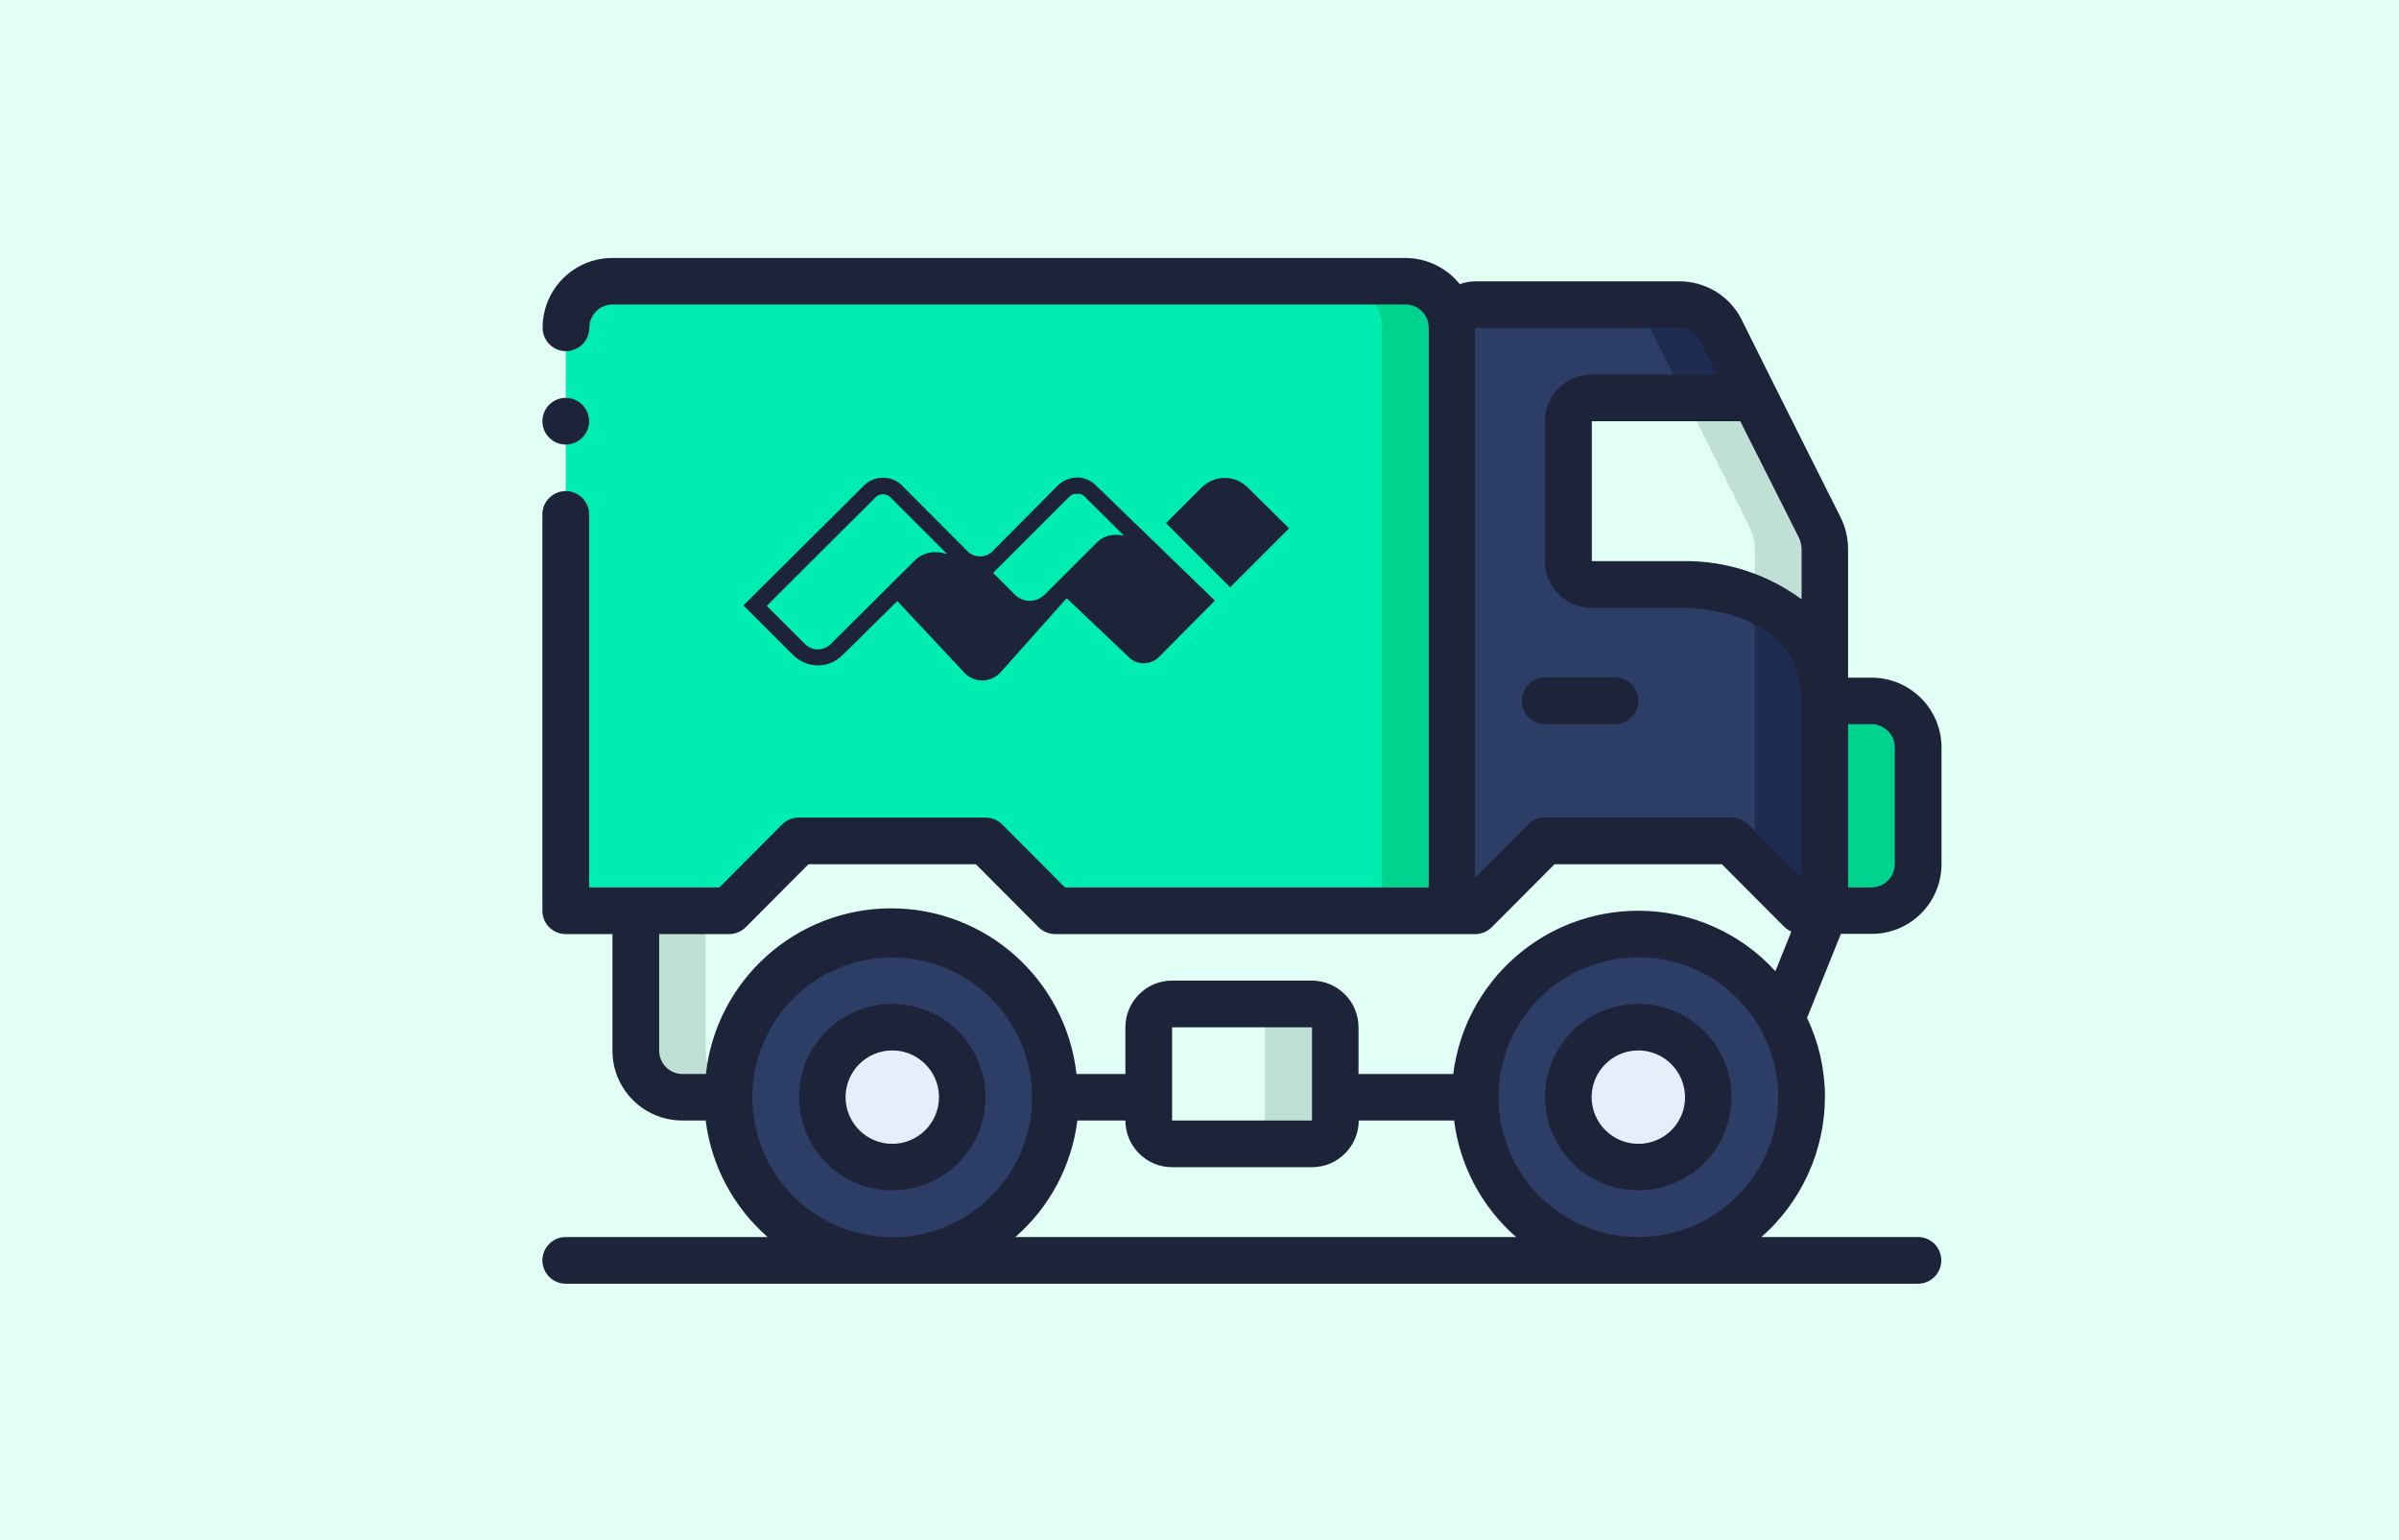
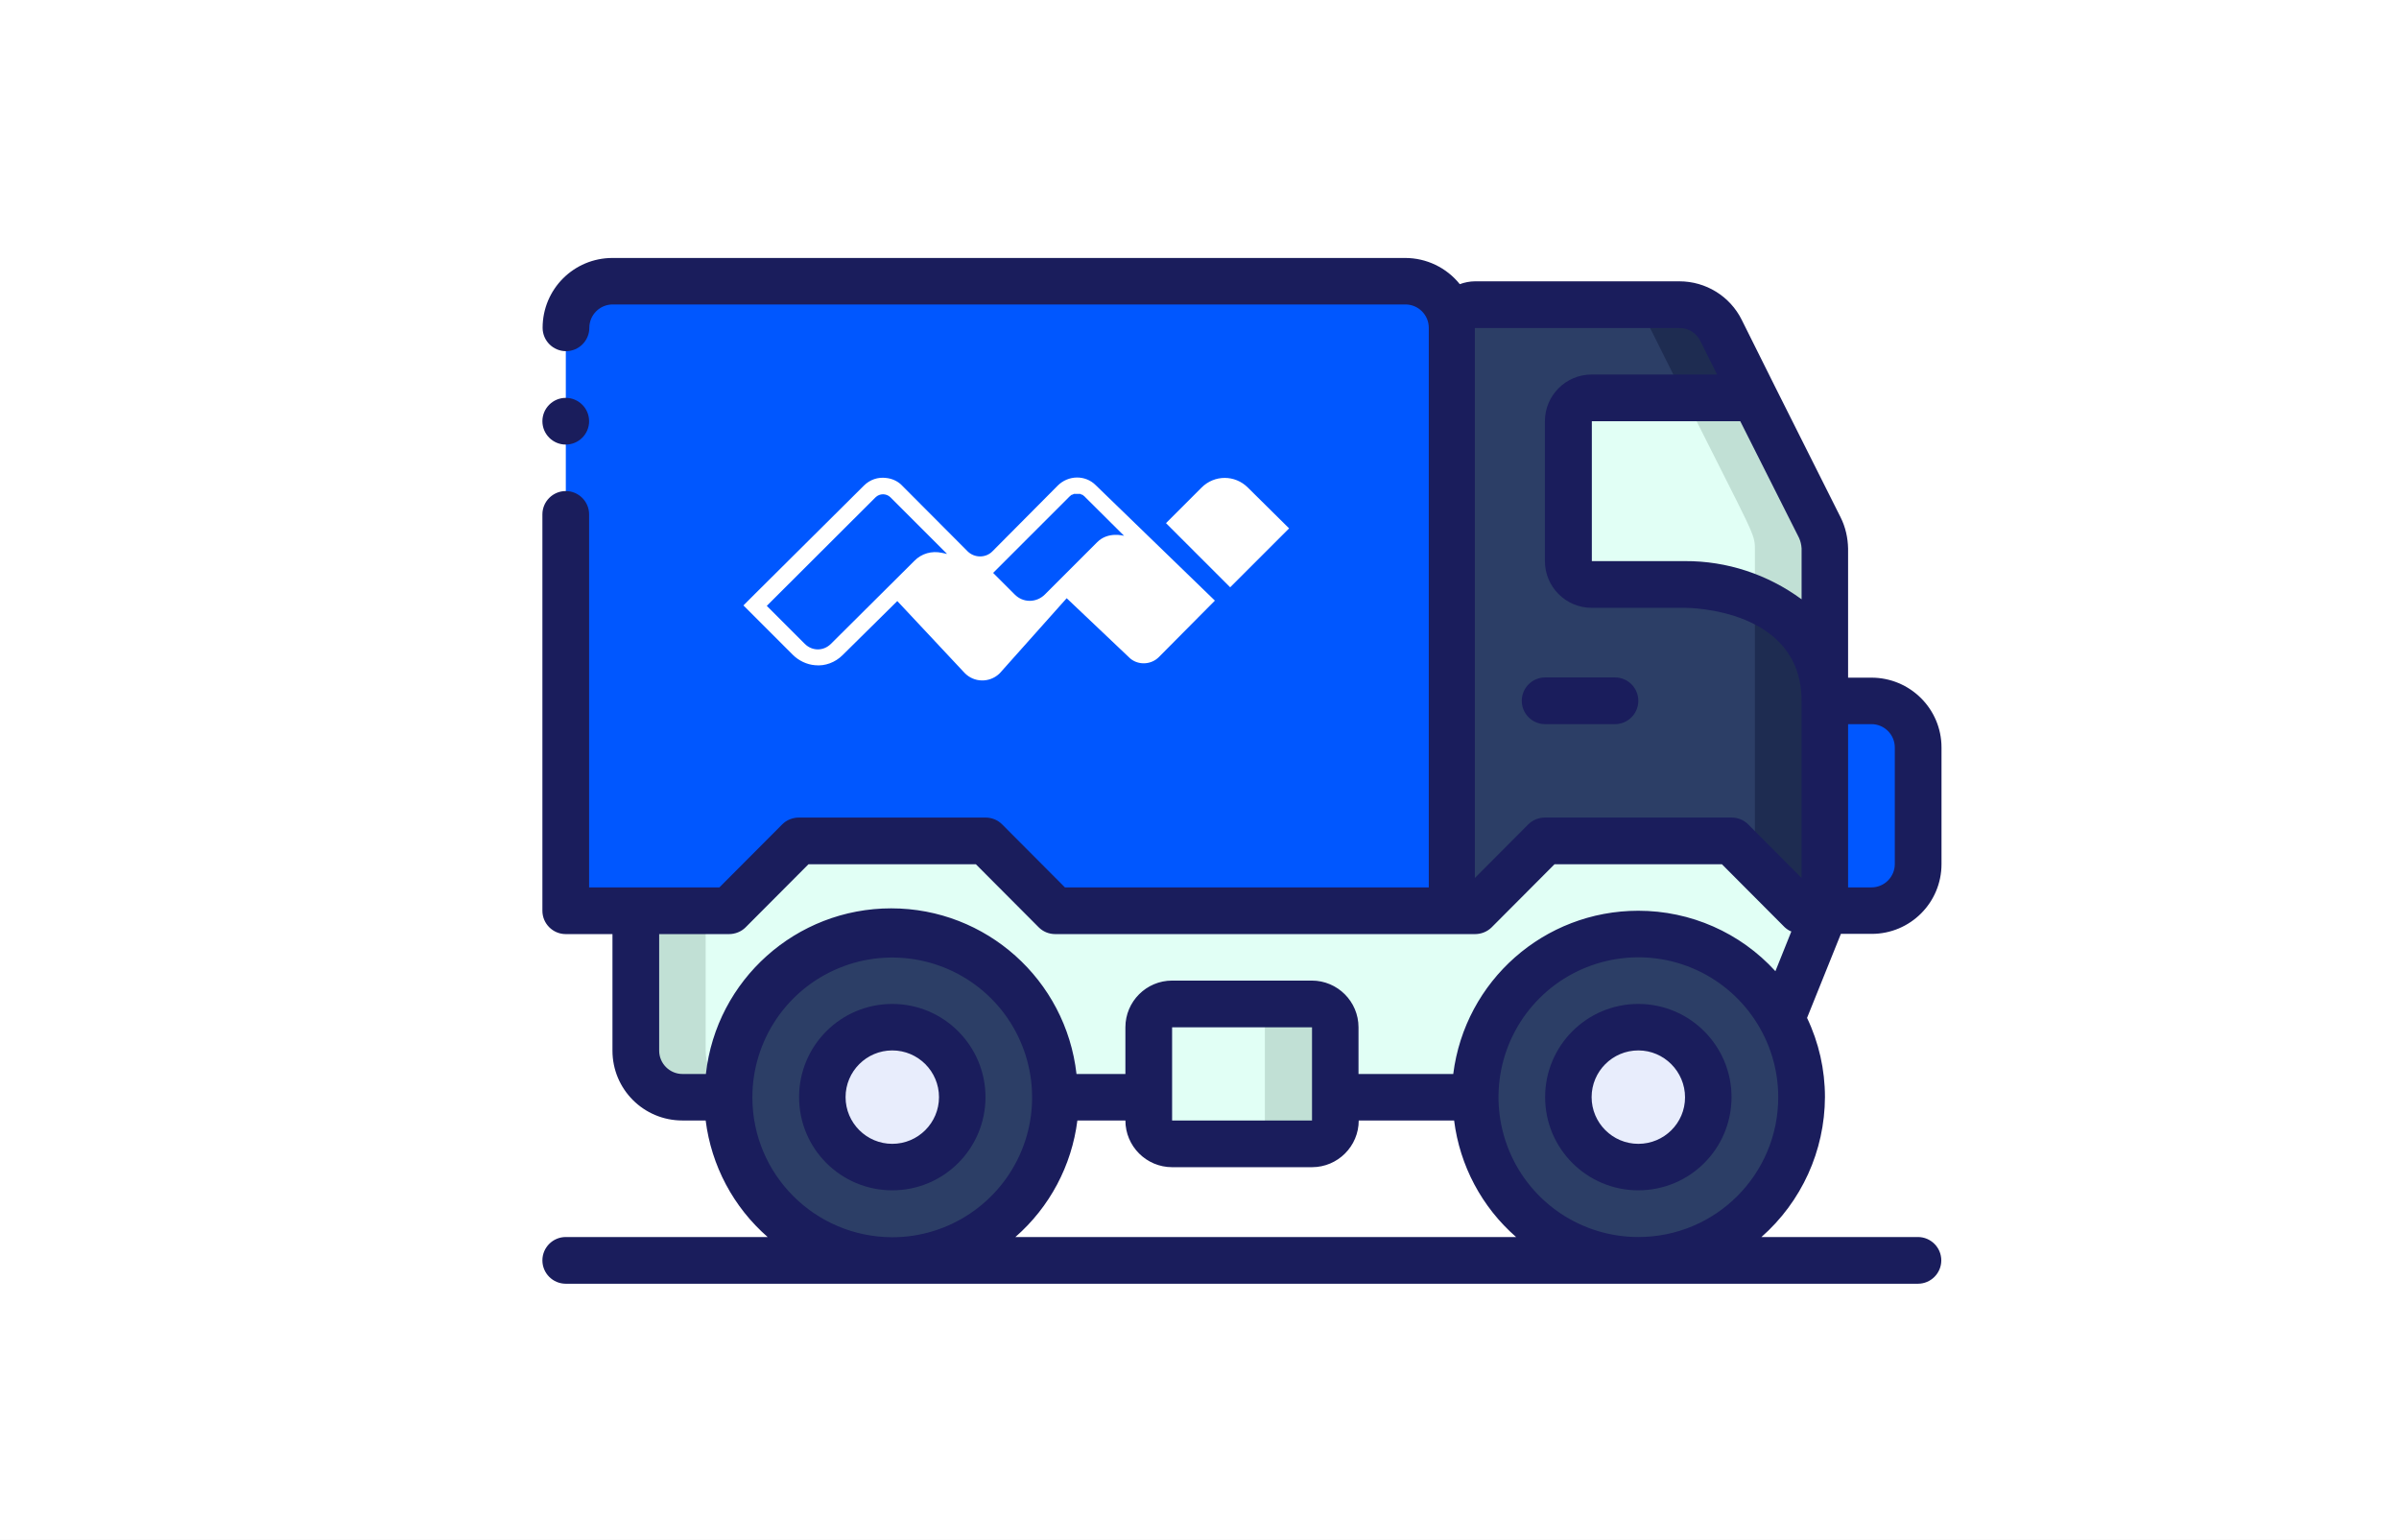
<svg xmlns="http://www.w3.org/2000/svg" version="1.1" id="Layer_1" x="0px" y="0px" viewBox="0 0 1099.1 705.5" style="enable-background:new 0 0 1099.1 705.5;" xml:space="preserve">
  <style type="text/css">
- 	.st0{fill:#E1FFF5;}
- 	.st1{fill:#00D38D;}
- 	.st2{fill:#00EDB1;}
- 	.st3{fill:#1E2C51;}
- 	.st4{fill:#2C3E66;}
+ 	.st0{fill:#FFFFFF;}
+ 	.st1{fill:#0057FF;}
+ 	.st2{fill:#1E2C51;}
+ 	.st3{fill:#2C3E66;}
+ 	.st4{fill:#E1FFF5;}
	.st5{fill:#C1E0D5;}
	.st6{fill:#E8EDFC;}
- 	.st7{fill:#1D2339;}
+ 	.st7{fill:#1A1D5C;}
</style>
  <rect class="st0" width="1099.1" height="705.5" />
  <g>
    <g id="Icons" transform="translate(1 1)">
-       <path id="Shape" class="st1" d="M664.1,416.3H482.6l-32-32h-85.5l-32,32h-74.8v-267c0-11.8,9.6-21.4,21.4-21.4h363.2    c11.8,0,21.4,9.6,21.4,21.4V416.3z" />
-       <path class="st2" d="M632.1,416.3H482.6l-32-32h-85.5l-32,32h-74.8v-267c0-11.8,9.6-21.4,21.4-21.4h331.1    c11.8,0,21.4,9.6,21.4,21.4V416.3z" />
-       <path class="st1" d="M877.8,341.5v53.4c0,11.8-9.6,21.4-21.4,21.4h-21.4v-96.1h21.4C868.2,320.2,877.8,329.7,877.8,341.5z" />
-       <path class="st3" d="M835.1,277.4v138.9H664.1v-267c0-5.9,4.8-10.7,10.7-10.7h93.8c8.1,0,15.5,4.6,19.1,11.9    C808,192,797,163.6,835.1,277.4z" />
-       <path class="st4" d="M803,277.4v138.9H664.1v-267c0-5.9,4.8-10.7,10.7-10.7h61.7c8.1,0,15.5,4.6,19.1,11.9    C776,192,765,163.6,803,277.4z" />
-       <path class="st0" d="M835.1,416.3l-19.8,49.6c-16.3-30.1-51-45.2-84.2-36.7c-33.2,8.5-56.3,38.4-56.3,72.6H482.6    c0-41.3-33.5-74.8-74.8-74.8S333,460.5,333,501.8h-21.4c-11.8,0-21.4-9.6-21.4-21.4v-64.1H333l32-32h85.5l32,32h192.3l32-32h85.5    l32,32H835.1z" />
+       <path id="Shape" class="st1" d="M664.1,416.3H482.6l-32-32h-85.5l-32,32h-74.8v-267c0-11.8,9.6-21.4,21.4-21.4h363.2    c11.8,0,21.4,9.6,21.4,21.4v267H664.1z" />
+       <path class="st1" d="M632.1,416.3H482.6l-32-32h-85.5l-32,32h-74.8v-267c0-11.8,9.6-21.4,21.4-21.4h331.1    c11.8,0,21.4,9.6,21.4,21.4v267H632.1z" />
+       <path class="st1" d="M877.8,341.5v53.4c0,11.8-9.6,21.4-21.4,21.4H835v-96.1h21.4C868.2,320.2,877.8,329.7,877.8,341.5z" />
+       <path class="st2" d="M835.1,277.4v138.9h-171v-267c0-5.9,4.8-10.7,10.7-10.7h93.8c8.1,0,15.5,4.6,19.1,11.9    C808,192,797,163.6,835.1,277.4z" />
+       <path class="st3" d="M803,277.4v138.9H664.1v-267c0-5.9,4.8-10.7,10.7-10.7h61.7c8.1,0,15.5,4.6,19.1,11.9    C776,192,765,163.6,803,277.4z" />
+       <path class="st4" d="M835.1,416.3l-19.8,49.6c-16.3-30.1-51-45.2-84.2-36.7s-56.3,38.4-56.3,72.6H482.6    c0-41.3-33.5-74.8-74.8-74.8S333,460.5,333,501.8h-21.4c-11.8,0-21.4-9.6-21.4-21.4v-64.1H333l32-32h85.5l32,32h192.3l32-32h85.5    l32,32H835.1z" />
      <path class="st5" d="M835.1,250.4v69.8c0-27-16.6-42.7-42.7-50.3c-15.8-4.1-21.4-3.1-64.1-3.1c-5.9,0-10.7-4.8-10.7-10.7V192    c-0.1-5.1,3.3-9.5,8.2-10.7H803C834.3,243.9,835.1,243.5,835.1,250.4z" />
-       <path class="st0" d="M803,250.4v23.1c-20.7-8.8-37.3-6.7-74.8-6.7c-5.9,0-10.7-4.8-10.7-10.7V192c-0.1-5.1,3.3-9.5,8.2-10.7    c15-0.8,30.1-0.8,45.2,0C802.3,243.9,803,243.5,803,250.4z" />
+       <path class="st4" d="M803,250.4v23.1c-20.7-8.8-37.3-6.7-74.8-6.7c-5.9,0-10.7-4.8-10.7-10.7V192c-0.1-5.1,3.3-9.5,8.2-10.7    c15-0.8,30.1-0.8,45.2,0C802.3,243.9,803,243.5,803,250.4z" />
      <path id="Rectangle-path" class="st5" d="M535.6,459h64.2c5.9,0,10.7,4.8,10.7,10.7v42.7c0,5.9-4.8,10.7-10.7,10.7h-64.2    c-5.9,0-10.7-4.8-10.7-10.7v-42.7C525,463.8,529.7,459,535.6,459z" />
      <g>
-         <path class="st0" d="M535.6,459h32.2c5.9,0,10.7,4.8,10.7,10.7v42.7c0,5.9-4.8,10.7-10.7,10.7h-32.2c-5.9,0-10.7-4.8-10.7-10.7     v-42.7C525,463.8,529.7,459,535.6,459z" />
-         <path class="st4" d="M482.6,501.8c0,41.3-33.5,74.8-74.8,74.8S333,543,333,501.8s33.5-74.8,74.8-74.8S482.6,460.5,482.6,501.8z" />
-         <ellipse id="Oval" transform="matrix(0.1602 -0.9871 0.9871 0.1602 -153.1684 823.4805)" class="st6" cx="407.4" cy="501.8" rx="32" ry="32" />
-         <path class="st4" d="M824.4,501.8c0,41.3-33.5,74.8-74.8,74.8s-74.8-33.5-74.8-74.8s33.5-74.8,74.8-74.8     c19.8,0,38.8,7.9,52.9,21.9C816.5,462.9,824.4,481.9,824.4,501.8z" />
+         <path class="st4" d="M535.6,459h32.2c5.9,0,10.7,4.8,10.7,10.7v42.7c0,5.9-4.8,10.7-10.7,10.7h-32.2c-5.9,0-10.7-4.8-10.7-10.7     v-42.7C525,463.8,529.7,459,535.6,459z" />
+         <path class="st3" d="M482.6,501.8c0,41.3-33.5,74.8-74.8,74.8S333,543,333,501.8s33.5-74.8,74.8-74.8S482.6,460.5,482.6,501.8z" />
+         <ellipse id="Oval" class="st6" cx="407.4" cy="501.7" rx="32" ry="32" />
+         <path class="st3" d="M824.4,501.8c0,41.3-33.5,74.8-74.8,74.8s-74.8-33.5-74.8-74.8s33.5-74.8,74.8-74.8     c19.8,0,38.8,7.9,52.9,21.9C816.5,462.9,824.4,481.9,824.4,501.8z" />
        <circle class="st6" cx="749.7" cy="501.8" r="32" />
      </g>
    </g>
    <g id="Icons_copy" transform="translate(1 1)">
      <g>
        <path class="st5" d="M311.7,501.8H333c0,41.3,33.5,74.8,74.8,74.8c5.4,0-30.5-3.7-25.2-4.8c-34.3-7.5-45-36.9-45-72l6.1,2     c-11.8,0-21.4-9.6-21.4-21.4v-64.1h-32v64.1C290.3,492.2,299.9,501.8,311.7,501.8z" />
      </g>
    </g>
    <g>
-       <path class="st7" d="M408.8,460c-23.6,0-42.7,19.1-42.7,42.7c0,23.6,19.1,42.7,42.7,42.7s42.7-19.1,42.7-42.7    C451.5,479.2,432.4,460,408.8,460z M408.8,524.1c-11.8,0-21.4-9.6-21.4-21.4s9.6-21.4,21.4-21.4s21.4,9.6,21.4,21.4    S420.6,524.1,408.8,524.1z" />
-       <path class="st7" d="M750.6,460c-23.6,0-42.7,19.1-42.7,42.7c0,23.6,19.1,42.7,42.7,42.7c23.6,0,42.7-19.1,42.7-42.7    C793.3,479.2,774.2,460,750.6,460z M750.6,524.1c-11.8,0-21.4-9.6-21.4-21.4s9.6-21.4,21.4-21.4S772,491,772,502.8    S762.4,524.1,750.6,524.1z" />
-       <path class="st7" d="M857.4,310.5h-10.7v-59.2c-0.1-4.9-1.2-9.8-3.4-14.2l-29.9-59.6L798,146.6c-5.4-10.9-16.5-17.7-28.6-17.7    h-93.6c-2.4,0-4.8,0.5-7,1.3c-6.1-7.6-15.3-12-25-12H280.6c-17.7,0-32,14.3-32,32c0,5.9,4.8,10.7,10.7,10.7s10.7-4.8,10.7-10.7    s4.8-10.7,10.7-10.7h363.2c5.9,0,10.7,4.8,10.7,10.7v256.4H487.9l-28.8-28.9c-2-2-4.7-3.1-7.6-3.1h-85.5c-2.8,0-5.6,1.1-7.6,3.1    l-28.8,28.9h-59.7V235.7c0-5.9-4.8-10.7-10.7-10.7s-10.7,4.8-10.7,10.7v181.6c0,5.9,4.8,10.7,10.7,10.7h21.4v53.4    c0,17.7,14.3,32,32,32h10.7c2.6,20.7,12.7,39.7,28.4,53.4h-92.5c-5.9,0-10.7,4.8-10.7,10.7c0,5.9,4.8,10.7,10.7,10.7h619.5    c5.9,0,10.7-4.8,10.7-10.7c0-5.9-4.8-10.7-10.7-10.7H807c18.4-16.2,29-39.5,29.1-64.1c0-12.6-2.8-25-8.2-36.3l15.5-38.5h14.1    c17.7,0,32-14.3,32-32v-53.4C889.5,324.8,875.1,310.5,857.4,310.5L857.4,310.5z M797.3,193l26.9,53.4c0.7,1.5,1.1,3.2,1.2,4.9    v23.3c-15.5-11.4-34.2-17.6-53.4-17.5h-42.7V193H797.3z M779,156.2l7.7,15.4h-57.5c-11.8,0-21.4,9.6-21.4,21.4v64.1    c0,11.8,9.6,21.4,21.4,21.4H772c2.1,0,53.4,0.5,53.4,42.7v81.1l-24.5-24.6c-2-2-4.7-3.1-7.6-3.1h-85.5c-2.8,0-5.6,1.1-7.6,3.1    l-24.5,24.6v-252l93.6,0C773.5,150.2,777.2,152.6,779,156.2L779,156.2z M344.7,502.8c0-25.9,15.6-49.3,39.6-59.2    c23.9-9.9,51.5-4.4,69.8,13.9c18.3,18.3,23.8,45.9,13.9,69.8c-9.9,23.9-33.3,39.6-59.2,39.6C373.4,566.8,344.7,538.2,344.7,502.8z     M465.2,566.8c15.7-13.7,25.8-32.7,28.4-53.4h22c0,11.8,9.6,21.4,21.4,21.4h64.1c11.8,0,21.4-9.6,21.4-21.4h43.7    c2.6,20.7,12.7,39.7,28.4,53.4H465.2z M537,470.7h64.1v42.7H537v-10.7L537,470.7z M750.6,566.8c-25.9,0-49.3-15.6-59.2-39.6    s-4.4-51.5,13.9-69.8s45.9-23.8,69.8-13.9c23.9,9.9,39.6,33.3,39.6,59.2C814.7,538.2,786,566.8,750.6,566.8z M750.6,417.3    c-43.1,0-79.4,32-84.8,74.8h-43.4v-21.4c0-11.8-9.6-21.4-21.4-21.4H537c-11.8,0-21.4,9.6-21.4,21.4v21.4h-22.4    c-4.9-43.2-41.4-75.9-84.9-75.9s-80.1,32.7-84.9,75.9h-10.7c-5.9,0-10.7-4.8-10.7-10.7V428h32c2.8,0,5.6-1.1,7.6-3.1l28.8-28.9    h76.7l28.8,28.9c2,2,4.7,3.1,7.6,3.1h192.3c2.8,0,5.6-1.1,7.6-3.1l28.8-28.9h76.7l28.8,28.9c0.9,0.8,1.9,1.5,3,1.9l-7.3,18.2    C797.3,427.3,774.5,417.3,750.6,417.3z M868.1,395.9c0,5.9-4.8,10.7-10.7,10.7h-10.7v-74.8h10.7c5.9,0,10.7,4.8,10.7,10.7V395.9z" />
-       <path class="st7" d="M707.9,331.8h32c5.9,0,10.7-4.8,10.7-10.7s-4.8-10.7-10.7-10.7h-32c-5.9,0-10.7,4.8-10.7,10.7    S702,331.8,707.9,331.8z" />
-       <path class="st7" d="M259.2,203.7c-5.9,0-10.7-4.8-10.7-10.7s4.8-10.7,10.7-10.7s10.7,4.8,10.7,10.7S265.1,203.7,259.2,203.7z" />
+       <g>
+         <path class="st7" d="M408.8,460c-23.6,0-42.7,19.1-42.7,42.7c0,23.6,19.1,42.7,42.7,42.7s42.7-19.1,42.7-42.7     C451.5,479.2,432.4,460,408.8,460z M408.8,524.1c-11.8,0-21.4-9.6-21.4-21.4s9.6-21.4,21.4-21.4s21.4,9.6,21.4,21.4     C430.2,514.5,420.6,524.1,408.8,524.1z" />
+         <path class="st7" d="M750.6,460c-23.6,0-42.7,19.1-42.7,42.7c0,23.6,19.1,42.7,42.7,42.7c23.6,0,42.7-19.1,42.7-42.7     C793.3,479.2,774.2,460,750.6,460z M750.6,524.1c-11.8,0-21.4-9.6-21.4-21.4s9.6-21.4,21.4-21.4S772,491,772,502.8     S762.4,524.1,750.6,524.1z" />
+         <path class="st7" d="M857.4,310.5h-10.7v-59.2c-0.1-4.9-1.2-9.8-3.4-14.2l-29.9-59.6L798,146.6c-5.4-10.9-16.5-17.7-28.6-17.7     h-93.6c-2.4,0-4.8,0.5-7,1.3c-6.1-7.6-15.3-12-25-12H280.6c-17.7,0-32,14.3-32,32c0,5.9,4.8,10.7,10.7,10.7     c5.9,0,10.7-4.8,10.7-10.7s4.8-10.7,10.7-10.7h363.2c5.9,0,10.7,4.8,10.7,10.7v256.4H487.9l-28.8-28.9c-2-2-4.7-3.1-7.6-3.1H366     c-2.8,0-5.6,1.1-7.6,3.1l-28.8,28.9h-59.7V235.7c0-5.9-4.8-10.7-10.7-10.7s-10.7,4.8-10.7,10.7v181.6c0,5.9,4.8,10.7,10.7,10.7     h21.4v53.4c0,17.7,14.3,32,32,32h10.7c2.6,20.7,12.7,39.7,28.4,53.4h-92.5c-5.9,0-10.7,4.8-10.7,10.7s4.8,10.7,10.7,10.7h619.5     c5.9,0,10.7-4.8,10.7-10.7s-4.8-10.7-10.7-10.7H807c18.4-16.2,29-39.5,29.1-64.1c0-12.6-2.8-25-8.2-36.3l15.5-38.5h14.1     c17.7,0,32-14.3,32-32v-53.4C889.5,324.8,875.1,310.5,857.4,310.5L857.4,310.5z M797.3,193l26.9,53.4c0.7,1.5,1.1,3.2,1.2,4.9     v23.3c-15.5-11.4-34.2-17.6-53.4-17.5h-42.7V193H797.3z M779,156.2l7.7,15.4h-57.5c-11.8,0-21.4,9.6-21.4,21.4v64.1     c0,11.8,9.6,21.4,21.4,21.4H772c2.1,0,53.4,0.5,53.4,42.7v81.1l-24.5-24.6c-2-2-4.7-3.1-7.6-3.1h-85.5c-2.8,0-5.6,1.1-7.6,3.1     l-24.5,24.6v-252h93.6C773.5,150.2,777.2,152.6,779,156.2L779,156.2z M344.7,502.8c0-25.9,15.6-49.3,39.6-59.2     c23.9-9.9,51.5-4.4,69.8,13.9c18.3,18.3,23.8,45.9,13.9,69.8s-33.3,39.6-59.2,39.6C373.4,566.8,344.7,538.2,344.7,502.8z      M465.2,566.8c15.7-13.7,25.8-32.7,28.4-53.4h22c0,11.8,9.6,21.4,21.4,21.4h64.1c11.8,0,21.4-9.6,21.4-21.4h43.7     c2.6,20.7,12.7,39.7,28.4,53.4H465.2z M537,470.7h64.1v42.7H537v-10.7V470.7z M750.6,566.8c-25.9,0-49.3-15.6-59.2-39.6     s-4.4-51.5,13.9-69.8s45.9-23.8,69.8-13.9c23.9,9.9,39.6,33.3,39.6,59.2C814.7,538.2,786,566.8,750.6,566.8z M750.6,417.3     c-43.1,0-79.4,32-84.8,74.8h-43.4v-21.4c0-11.8-9.6-21.4-21.4-21.4h-64c-11.8,0-21.4,9.6-21.4,21.4v21.4h-22.4     c-4.9-43.2-41.4-75.9-84.9-75.9s-80.1,32.7-84.9,75.9h-10.7c-5.9,0-10.7-4.8-10.7-10.7V428h32c2.8,0,5.6-1.1,7.6-3.1l28.8-28.9     h76.7l28.8,28.9c2,2,4.7,3.1,7.6,3.1h192.3c2.8,0,5.6-1.1,7.6-3.1l28.8-28.9h76.7l28.8,28.9c0.9,0.8,1.9,1.5,3,1.9l-7.3,18.2     C797.3,427.3,774.5,417.3,750.6,417.3z M868.1,395.9c0,5.9-4.8,10.7-10.7,10.7h-10.7v-74.8h10.7c5.9,0,10.7,4.8,10.7,10.7V395.9z     " />
+         <path class="st7" d="M707.9,331.8h32c5.9,0,10.7-4.8,10.7-10.7s-4.8-10.7-10.7-10.7h-32c-5.9,0-10.7,4.8-10.7,10.7     S702,331.8,707.9,331.8z" />
+         <path class="st7" d="M259.2,203.7c-5.9,0-10.7-4.8-10.7-10.7s4.8-10.7,10.7-10.7s10.7,4.8,10.7,10.7S265.1,203.7,259.2,203.7z" />
+       </g>
    </g>
  </g>
-   <path class="st7" d="M556.6,275.2L502,222.3c-4.8-4.8-12.6-4.6-17.4,0.2l-30,30.2c-3,3-8.1,3-11.2,0l0,0l-29.9-30  c-1.9-2.1-4.6-3.4-7.5-3.7c-3.8-0.5-7.5,0.8-10.2,3.5l-49.9,49.6l-5.3,5.3l0,0l5.3,5.3l17.3,17.3c2.7,2.7,6.4,4.5,10.2,4.8  c4.6,0.5,9.3-1.3,12.6-4.6l25.1-24.8l0,0l30.8,32.9c4.3,4.5,11.3,4.6,15.8,0.5c0.2-0.2,0.3-0.3,0.5-0.5l30.5-34.2l0,0l29.1,27.6l0,0  c3.8,3.2,9.6,2.9,13.1-0.6L556.6,275.2L556.6,275.2z M433.9,253.8l-2.4-0.5c-4.6-1-9.3,0.3-12.6,3.7l-38.2,38c-3.4,3.4-8.6,3.4-12,0  l0,0l-17.4-17.4l0,0l49.8-49.7c1.9-1.9,5-1.9,6.9,0l0,0L433.9,253.8z M515,245.5L515,245.5c-0.2,0-7.3-2.1-12.3,2.9l-0.8,0.8l0,0  l-23.2,23.2c-1.8,1.8-4.3,2.9-6.9,2.9c-2.6,0-5-1-6.9-2.9l-9.9-9.9l34.7-34.7c0.2-0.2,0.3-0.2,0.3-0.3l0.2-0.2l0.3-0.2l0.2-0.2  l0.3-0.2h0.2c0.2,0,0.2-0.2,0.3-0.2h0.2l0.3-0.2h0.2h0.3h0.2c0.2,0,0.2,0,0.3,0h0.2h0.3l0,0h0.2h0.2h0.3h0.2h0.3h0.2l0.3,0.2h0.2  l0.3,0.2h0.2c0.2,0,0.2,0.2,0.3,0.2l0.2,0.2l0.3,0.2l0.2,0.2c0.2,0.2,0.3,0.2,0.3,0.3L515,245.5L515,245.5z M590.6,242.1l-27,27  l-29.4-29.4l16.3-16.3c5.9-5.9,15.3-5.9,21.2,0L590.6,242.1z" />
+   <path class="st0" d="M556.6,275.2L502,222.3c-4.8-4.8-12.6-4.6-17.4,0.2l-30,30.2c-3,3-8.1,3-11.2,0l0,0l-29.9-30  c-1.9-2.1-4.6-3.4-7.5-3.7c-3.8-0.5-7.5,0.8-10.2,3.5l-49.9,49.6l-5.3,5.3l0,0l5.3,5.3l17.3,17.3c2.7,2.7,6.4,4.5,10.2,4.8  c4.6,0.5,9.3-1.3,12.6-4.6l25.1-24.8l0,0l30.8,32.9c4.3,4.5,11.3,4.6,15.8,0.5c0.2-0.2,0.3-0.3,0.5-0.5l30.5-34.2l0,0l29.1,27.6l0,0  c3.8,3.2,9.6,2.9,13.1-0.6L556.6,275.2L556.6,275.2z M433.9,253.8l-2.4-0.5c-4.6-1-9.3,0.3-12.6,3.7l-38.2,38c-3.4,3.4-8.6,3.4-12,0  l0,0l-17.4-17.4l0,0l49.8-49.7c1.9-1.9,5-1.9,6.9,0l0,0L433.9,253.8z M515,245.5L515,245.5c-0.2,0-7.3-2.1-12.3,2.9l-0.8,0.8l0,0  l-23.2,23.2c-1.8,1.8-4.3,2.9-6.9,2.9s-5-1-6.9-2.9l-9.9-9.9l34.7-34.7c0.2-0.2,0.3-0.2,0.3-0.3l0.2-0.2l0.3-0.2l0.2-0.2l0.3-0.2  h0.2c0.2,0,0.2-0.2,0.3-0.2h0.2l0.3-0.2h0.2h0.3h0.2c0.2,0,0.2,0,0.3,0h0.2h0.3l0,0h0.2h0.2h0.3h0.2h0.3h0.2l0.3,0.2h0.2l0.3,0.2  h0.2c0.2,0,0.2,0.2,0.3,0.2l0.2,0.2l0.3,0.2l0.2,0.2c0.2,0.2,0.3,0.2,0.3,0.3L515,245.5L515,245.5z M590.6,242.1l-27,27l-29.4-29.4  l16.3-16.3c5.9-5.9,15.3-5.9,21.2,0L590.6,242.1z" />
</svg>
